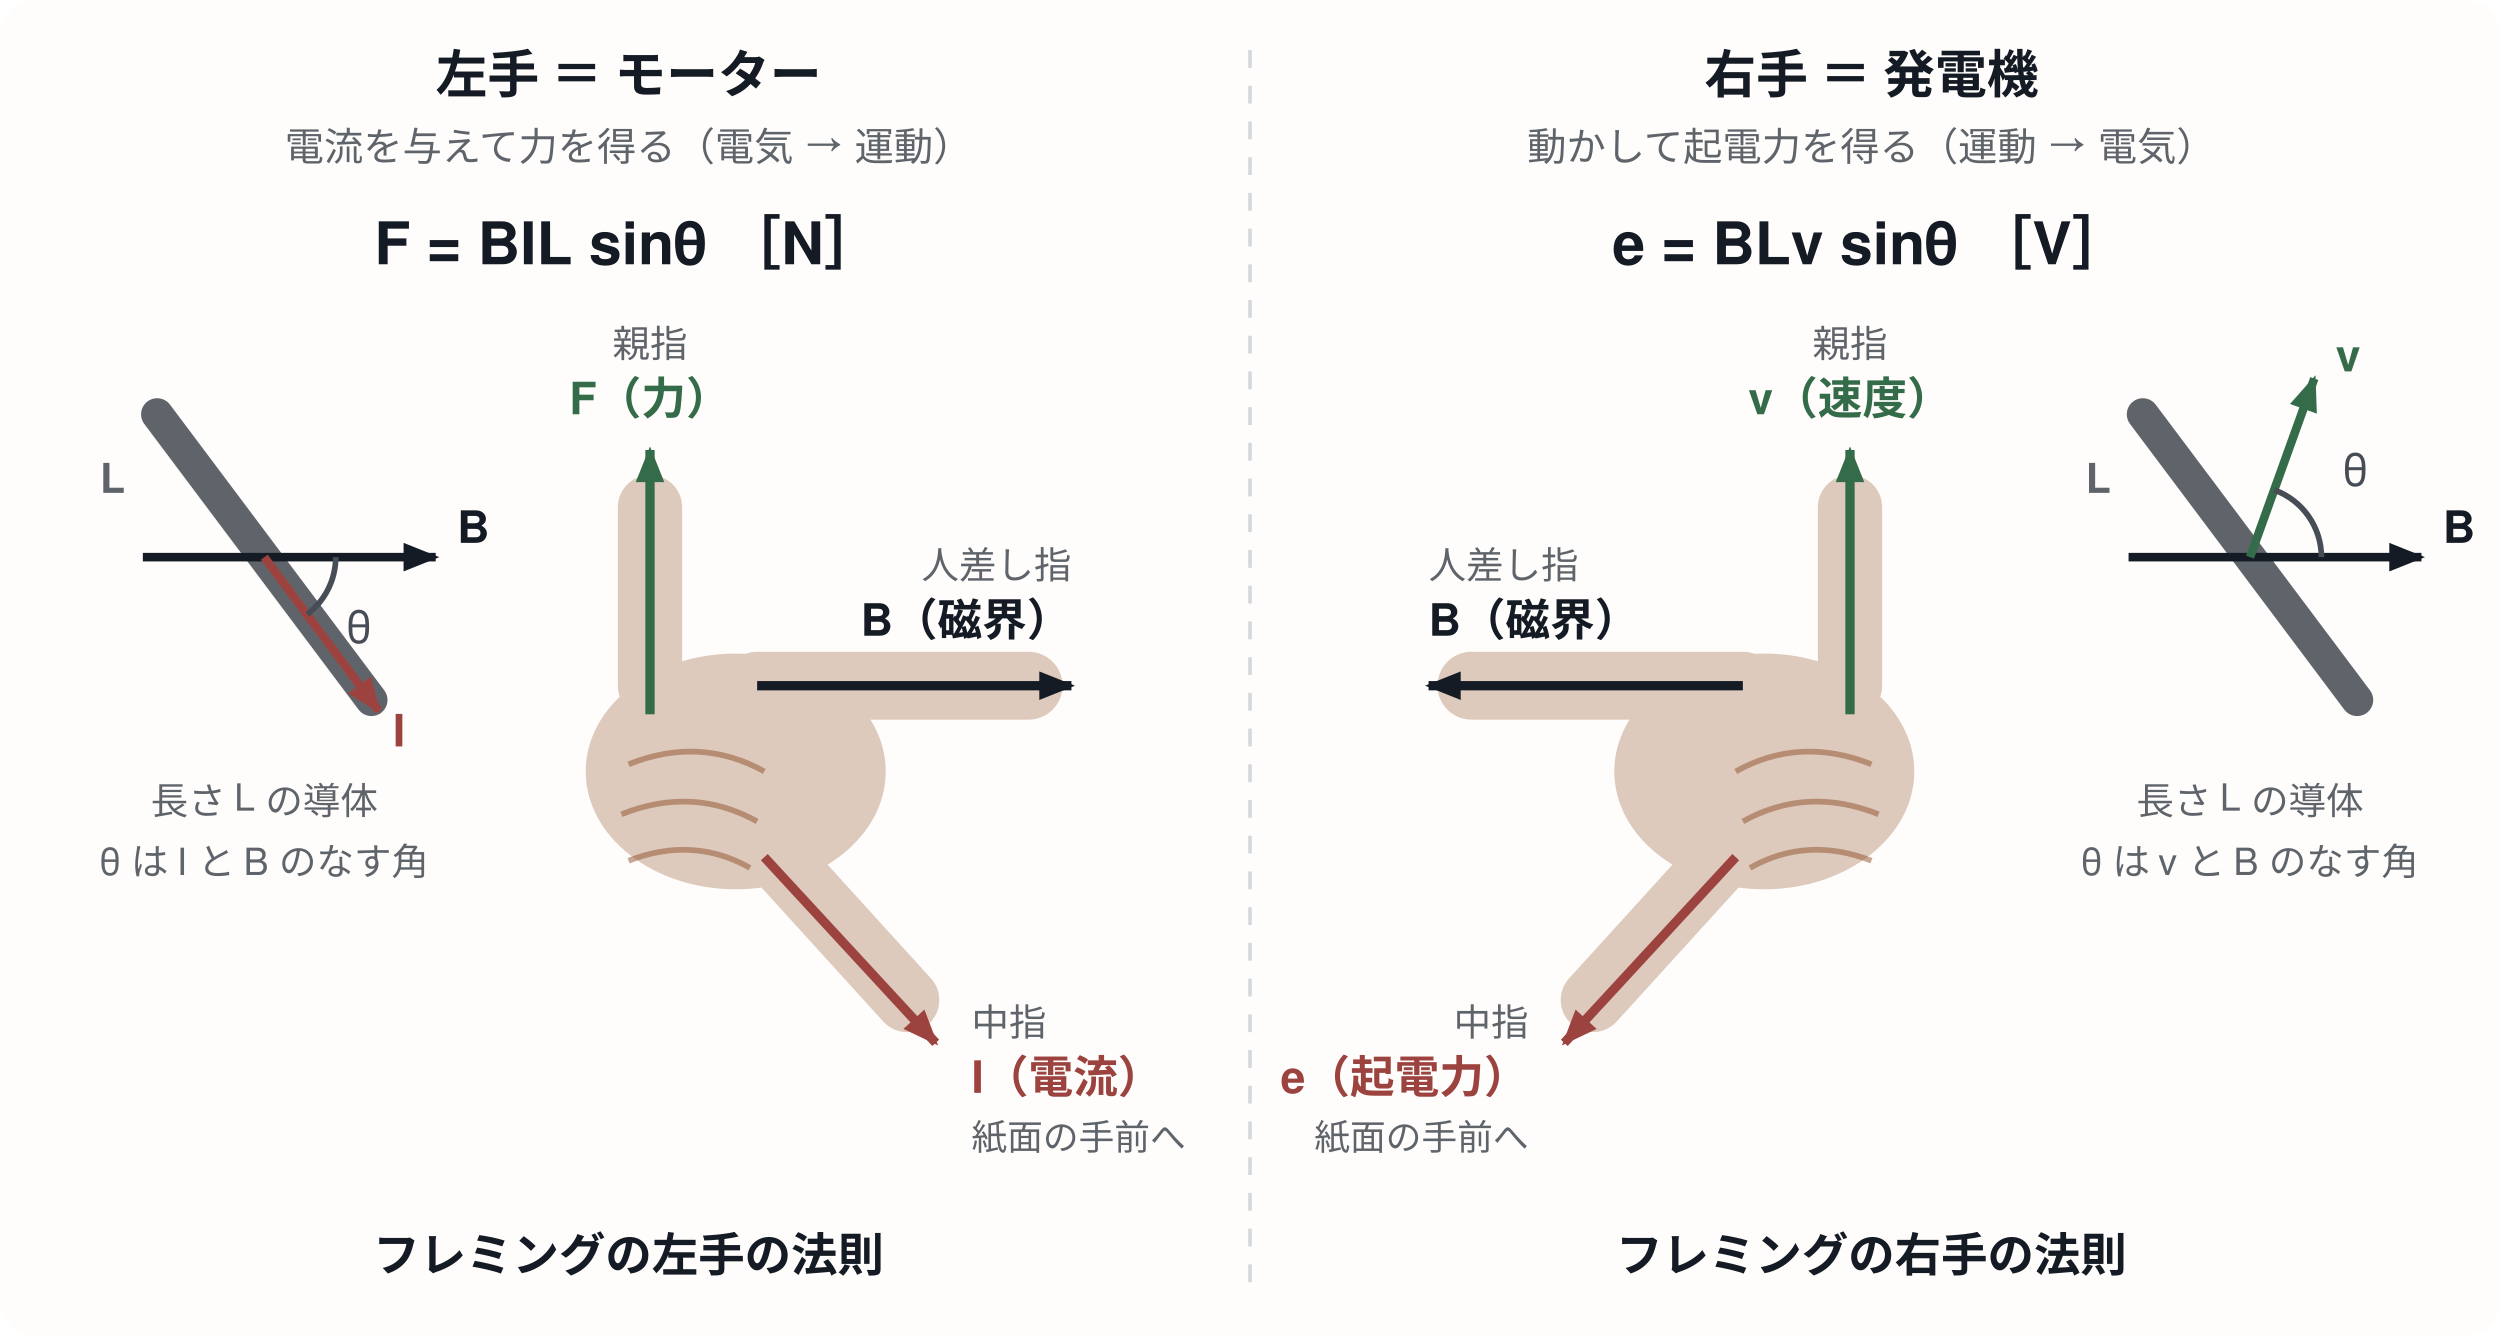
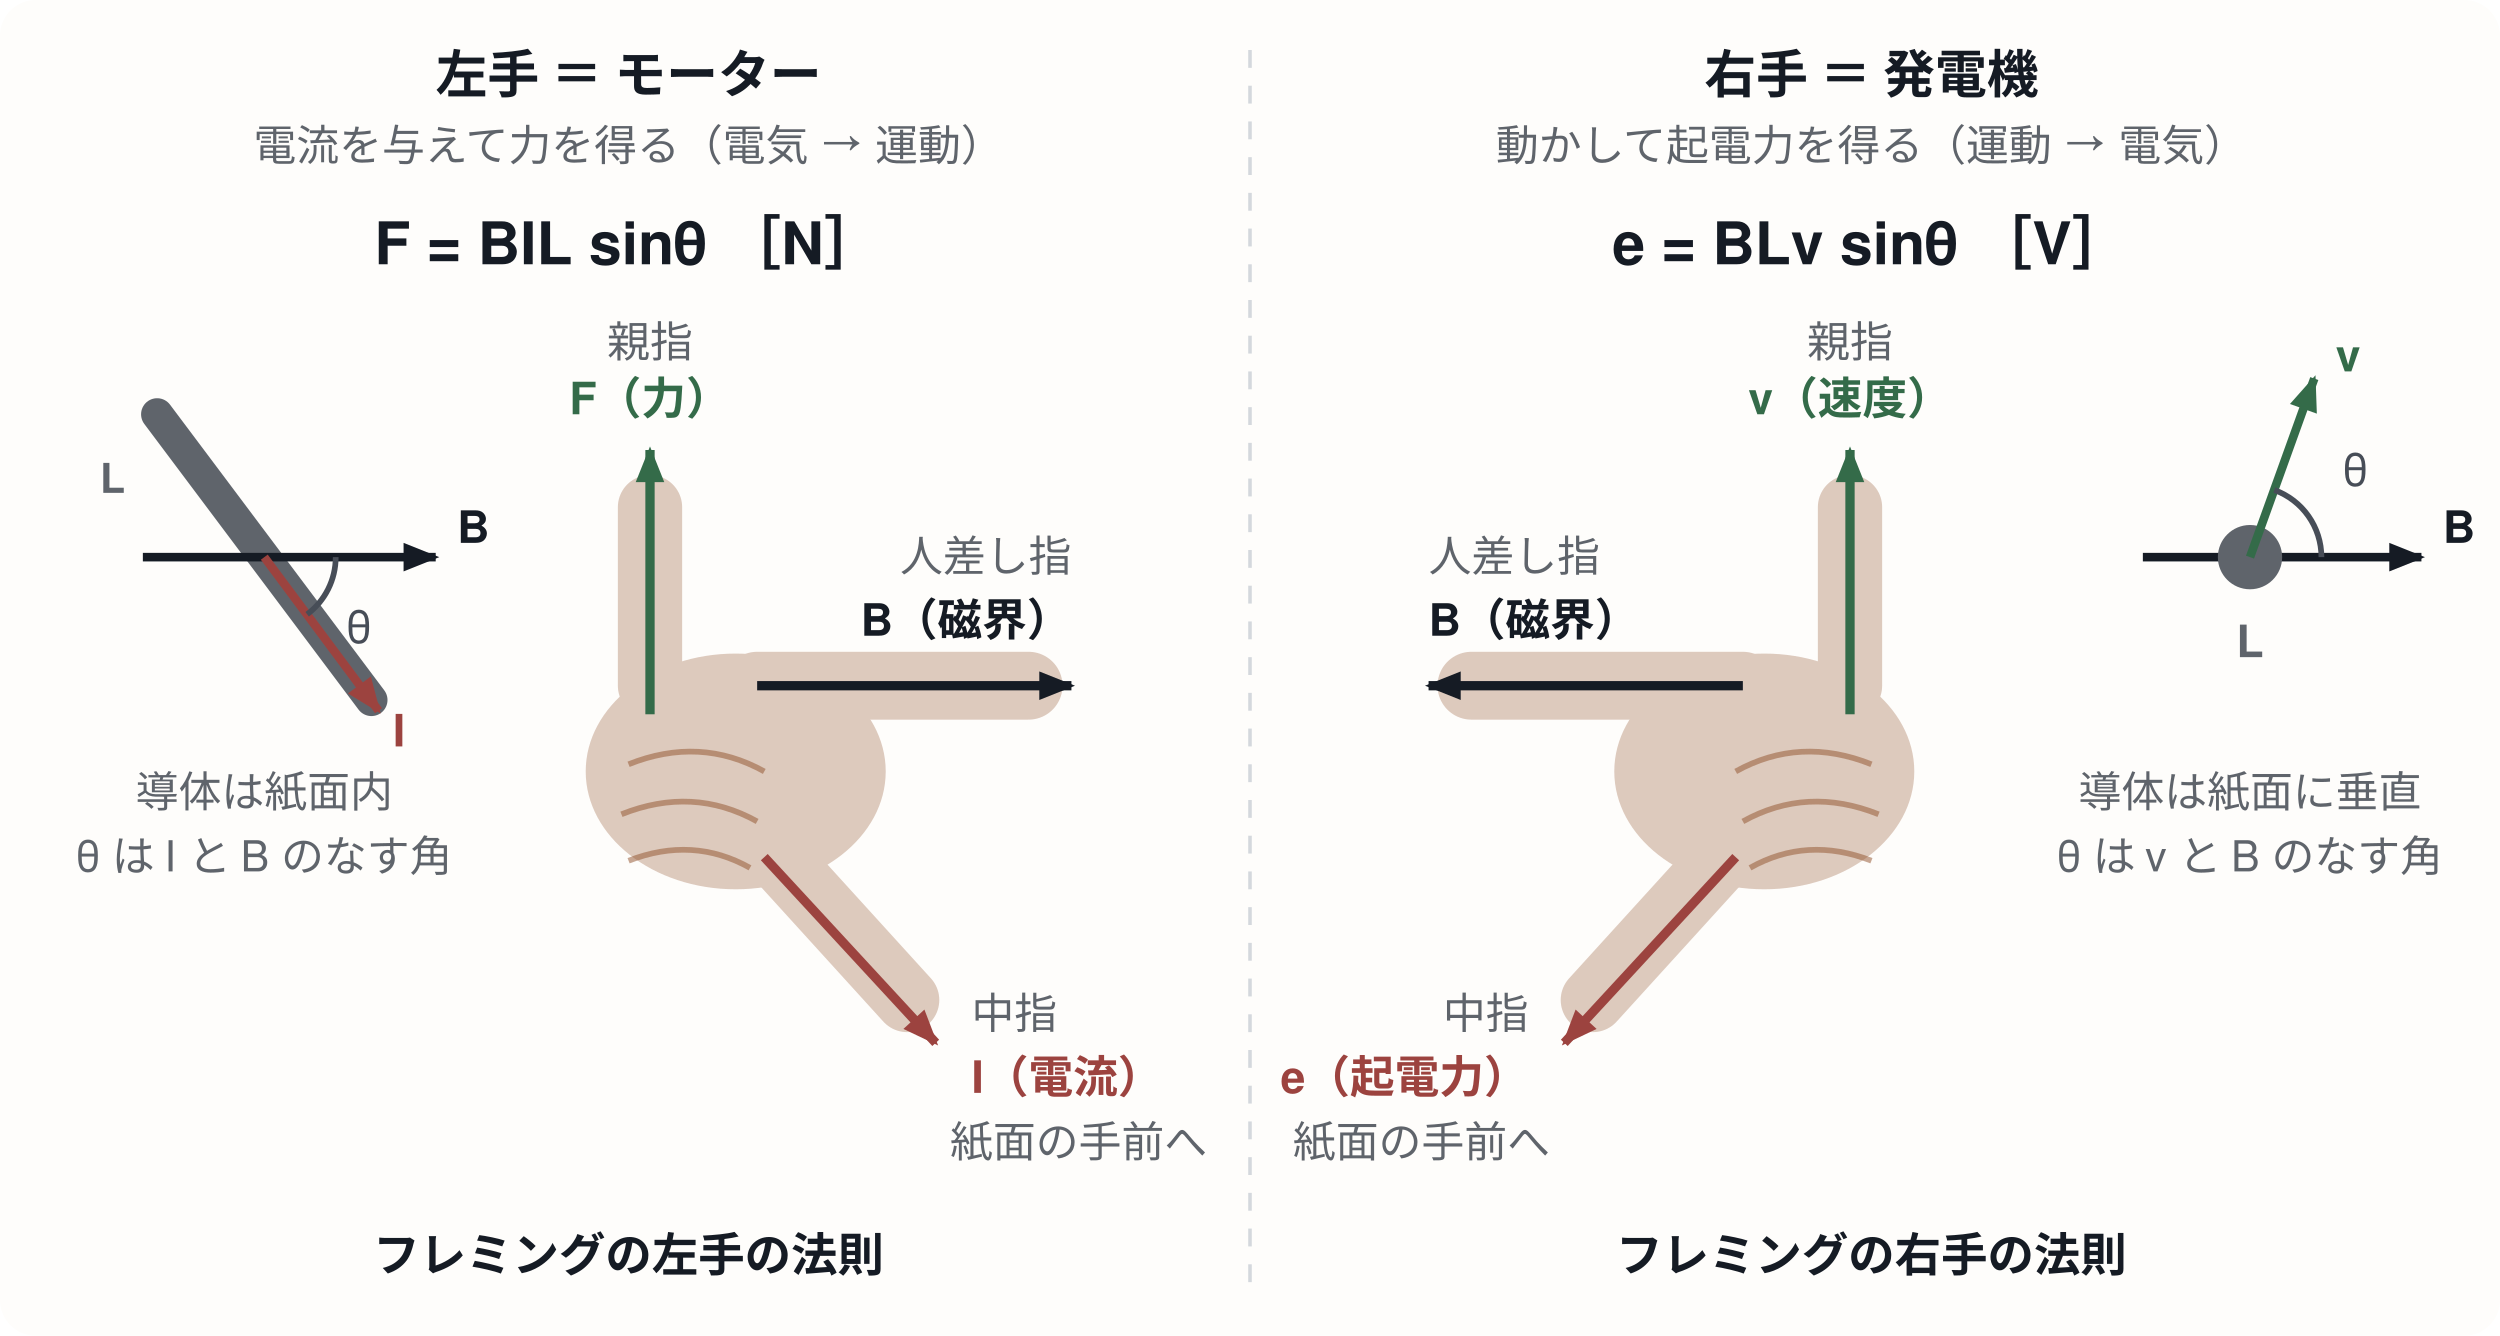
- <svg xmlns="http://www.w3.org/2000/svg" width="700" height="374" viewBox="0 0 700 374" font-family="Noto Sans JP, Hiragino Sans, Yu Gothic, Meiryo, Helvetica, Arial, sans-serif" role="img" aria-label="フレミングの左手の法則と右手の法則を並べた図。左は左手＝モーターで、親指が上を向いて力 F、人差し指が右を向いて磁束密度 B、中指が手前へ向いて電流 I を表し、式は F = BIL sinθ、θ は導体を流れる電流 I と磁束密度 B のなす角。右は右手＝発電機で、親指が上を向いて導体の移動速度 v、人差し指が左を向いて磁束密度 B、中指が手前へ向いて起電力 e を表し、式は e = BLv sinθ、θ は速度 v と磁束密度 B のなす角。両パネルの外側に、磁界の中へ斜めに置かれた長さ L の導体があり、左は電流 I と磁界 B、右は速度 v と磁界 B のなす角に θ が付いている">
+ <svg xmlns="http://www.w3.org/2000/svg" width="700" height="374" viewBox="0 0 700 374" font-family="Noto Sans JP, Hiragino Sans, Yu Gothic, Meiryo, Helvetica, Arial, sans-serif" role="img" aria-label="フレミングの左手の法則と右手の法則を並べた図。左は左手＝モーターで、親指が上を向いて力 F、人差し指が右を向いて磁束密度 B、中指が手前へ向いて電流 I を表し、式は F = BIL sinθ、θ は導体を流れる電流 I と磁束密度 B のなす角。右は右手＝発電機で、親指が上を向いて導体の移動速度 v、人差し指が左を向いて磁束密度 B、中指が手前へ向いて起電力 e を表し、式は e = BLv sinθ、θ は速度 v と磁束密度 B のなす角。両パネルの外側に導体の小図がある。左は紙面内に斜めに置かれた長さ L の導体で、導体に沿う電流 I と磁界 B のなす角に θ が付いている。右は紙面に垂直に置かれた長さ L の導体を断面（灰色の円）で表し、紙面内の速度 v と磁界 B のなす角に θ が付いている">
  <defs>
    <marker id="flem-ok" markerWidth="10" markerHeight="8" refX="9" refY="4" orient="auto" markerUnits="userSpaceOnUse">
      <path d="M0,0 L10,4 L0,8 z" fill="#346b49" />
    </marker>
    <marker id="flem-ink" markerWidth="10" markerHeight="8" refX="9" refY="4" orient="auto" markerUnits="userSpaceOnUse">
      <path d="M0,0 L10,4 L0,8 z" fill="#151b24" />
    </marker>
    <marker id="flem-danger" markerWidth="10" markerHeight="8" refX="9" refY="4" orient="auto" markerUnits="userSpaceOnUse">
      <path d="M0,0 L10,4 L0,8 z" fill="#9c433f" />
    </marker>
  </defs>
  <rect x="0" y="0" width="700" height="374" rx="10" fill="#fefdfb" />
  <line x1="350" y1="14" x2="350" y2="360" stroke="#d4d8dd" stroke-width="1" stroke-dasharray="5 5" />
  <text x="176" y="26" text-anchor="middle" font-size="14.5" font-weight="700" fill="#151b24">左手 ＝ モーター</text>
-   <text x="176" y="45" text-anchor="middle" font-size="11" fill="#5f646b">電流を与えて力を得る（電気 → 運動）</text>
+   <text x="176" y="45" text-anchor="middle" font-size="12" fill="#5f646b">電流を与えて力を得る（電気 → 運動）</text>
  <text x="176" y="74" text-anchor="middle" font-size="16.5" font-weight="700" fill="#151b24">F = BIL sinθ ［N］</text>
  <line x1="44" y1="116" x2="104" y2="196" stroke="#5f646b" stroke-width="9" stroke-linecap="round" />
  <text x="28" y="138" font-size="11.5" font-weight="700" fill="#5f646b">L</text>
  <line x1="40" y1="156" x2="122" y2="156" stroke="#151b24" stroke-width="2.4" marker-end="url(#flem-ink)" />
  <text x="128" y="152" font-size="12.5" font-weight="700" fill="#151b24">B</text>
  <line x1="74" y1="156" x2="106" y2="199" stroke="#9c433f" stroke-width="2.4" marker-end="url(#flem-danger)" />
  <text x="110" y="209" font-size="12.5" font-weight="700" fill="#9c433f">I</text>
  <path d="M 94 156 A 20 20 0 0 1 86 172" fill="none" stroke="#474d57" stroke-width="1.6" />
  <text x="97" y="180" font-size="12.5" fill="#474d57">θ</text>
-   <text x="74" y="228" text-anchor="middle" font-size="10.5" fill="#5f646b">長さ L の導体</text>
-   <text x="74" y="245" text-anchor="middle" font-size="10.5" fill="#5f646b">θ は I と B のなす角</text>
+   <text x="74" y="226" text-anchor="middle" font-size="12" fill="#5f646b">導体は紙面内</text>
+   <text x="74" y="244" text-anchor="middle" font-size="12" fill="#5f646b">θ は I と B のなす角</text>
  <g opacity="0.3">
    <ellipse cx="206" cy="216" rx="42" ry="33" fill="#90502a" />
    <line x1="182" y1="192" x2="182" y2="142" stroke="#90502a" stroke-width="18" stroke-linecap="round" />
    <line x1="212" y1="192" x2="288" y2="192" stroke="#90502a" stroke-width="19" stroke-linecap="round" />
    <line x1="214" y1="236" x2="254" y2="280" stroke="#90502a" stroke-width="18" stroke-linecap="round" />
  </g>
  <g fill="none" stroke="#90502a" stroke-width="1.6" opacity="0.5">
    <path d="M 176 214 Q 196 206 214 216" />
    <path d="M 174 228 Q 194 220 212 230" />
    <path d="M 176 241 Q 194 234 210 243" />
  </g>
  <line x1="182" y1="200" x2="182" y2="126" stroke="#346b49" stroke-width="2.6" marker-end="url(#flem-ok)" />
-   <text x="182" y="100" text-anchor="middle" font-size="10.5" fill="#5f646b">親指</text>
+   <text x="182" y="100" text-anchor="middle" font-size="12" fill="#5f646b">親指</text>
  <text x="182" y="116" text-anchor="middle" font-size="12.5" font-weight="700" fill="#346b49">F（力）</text>
  <line x1="212" y1="192" x2="300" y2="192" stroke="#151b24" stroke-width="2.6" marker-end="url(#flem-ink)" />
-   <text x="300" y="162" text-anchor="end" font-size="10.5" fill="#5f646b">人差し指</text>
+   <text x="300" y="160" text-anchor="end" font-size="12" fill="#5f646b">人差し指</text>
  <text x="300" y="178" text-anchor="end" font-size="12.5" font-weight="700" fill="#151b24">B（磁界）</text>
  <line x1="214" y1="240" x2="262" y2="292" stroke="#9c433f" stroke-width="2.6" marker-end="url(#flem-danger)" />
-   <text x="272" y="290" font-size="10.5" fill="#5f646b">中指</text>
+   <text x="272" y="288" font-size="12" fill="#5f646b">中指</text>
  <text x="272" y="306" font-size="12.5" font-weight="700" fill="#9c433f">I（電流）</text>
-   <text x="272" y="322" font-size="10" fill="#5f646b">紙面の手前へ</text>
+   <text x="266" y="324" font-size="12" fill="#5f646b">紙面の手前へ</text>
  <text x="176" y="356" text-anchor="middle" font-size="13" font-weight="700" fill="#151b24">フレミングの左手の法則</text>
  <text x="524" y="26" text-anchor="middle" font-size="14.5" font-weight="700" fill="#151b24">右手 ＝ 発電機</text>
-   <text x="524" y="45" text-anchor="middle" font-size="11" fill="#5f646b">動かして起電力を得る（運動 → 電気）</text>
+   <text x="524" y="45" text-anchor="middle" font-size="12" fill="#5f646b">動かして起電力を得る（運動 → 電気）</text>
  <text x="524" y="74" text-anchor="middle" font-size="16.5" font-weight="700" fill="#151b24">e = BLv sinθ ［V］</text>
-   <line x1="600" y1="116" x2="660" y2="196" stroke="#5f646b" stroke-width="9" stroke-linecap="round" />
-   <text x="584" y="138" font-size="11.5" font-weight="700" fill="#5f646b">L</text>
-   <line x1="596" y1="156" x2="678" y2="156" stroke="#151b24" stroke-width="2.4" marker-end="url(#flem-ink)" />
+   <line x1="600" y1="156" x2="678" y2="156" stroke="#151b24" stroke-width="2.4" marker-end="url(#flem-ink)" />
+   <circle cx="630" cy="156" r="9" fill="#5f646b" />
+   <text x="630" y="184" text-anchor="middle" font-size="12.5" font-weight="700" fill="#5f646b">L</text>
  <text x="684" y="152" font-size="12.5" font-weight="700" fill="#151b24">B</text>
  <line x1="630" y1="156" x2="648" y2="106" stroke="#346b49" stroke-width="2.4" marker-end="url(#flem-ok)" />
  <text x="654" y="104" font-size="12.5" font-weight="700" fill="#346b49">v</text>
  <path d="M 650 156 A 20 20 0 0 0 636.8 137.2" fill="none" stroke="#474d57" stroke-width="1.6" />
  <text x="656" y="136" font-size="12.5" fill="#474d57">θ</text>
-   <text x="630" y="228" text-anchor="middle" font-size="10.5" fill="#5f646b">長さ L の導体</text>
-   <text x="630" y="245" text-anchor="middle" font-size="10.5" fill="#5f646b">θ は v と B のなす角</text>
+   <text x="630" y="226" text-anchor="middle" font-size="12" fill="#5f646b">導体は紙面に垂直</text>
+   <text x="630" y="244" text-anchor="middle" font-size="12" fill="#5f646b">θ は v と B のなす角</text>
  <g opacity="0.3">
    <ellipse cx="494" cy="216" rx="42" ry="33" fill="#90502a" />
    <line x1="518" y1="192" x2="518" y2="142" stroke="#90502a" stroke-width="18" stroke-linecap="round" />
    <line x1="488" y1="192" x2="412" y2="192" stroke="#90502a" stroke-width="19" stroke-linecap="round" />
    <line x1="486" y1="236" x2="446" y2="280" stroke="#90502a" stroke-width="18" stroke-linecap="round" />
  </g>
  <g fill="none" stroke="#90502a" stroke-width="1.6" opacity="0.5">
    <path d="M 524 214 Q 504 206 486 216" />
    <path d="M 526 228 Q 506 220 488 230" />
    <path d="M 524 241 Q 506 234 490 243" />
  </g>
  <line x1="518" y1="200" x2="518" y2="126" stroke="#346b49" stroke-width="2.6" marker-end="url(#flem-ok)" />
-   <text x="518" y="100" text-anchor="middle" font-size="10.5" fill="#5f646b">親指</text>
+   <text x="518" y="100" text-anchor="middle" font-size="12" fill="#5f646b">親指</text>
  <text x="518" y="116" text-anchor="middle" font-size="12.5" font-weight="700" fill="#346b49">v（速度）</text>
  <line x1="488" y1="192" x2="400" y2="192" stroke="#151b24" stroke-width="2.6" marker-end="url(#flem-ink)" />
-   <text x="400" y="162" font-size="10.5" fill="#5f646b">人差し指</text>
+   <text x="400" y="160" font-size="12" fill="#5f646b">人差し指</text>
  <text x="400" y="178" font-size="12.5" font-weight="700" fill="#151b24">B（磁界）</text>
  <line x1="486" y1="240" x2="438" y2="292" stroke="#9c433f" stroke-width="2.6" marker-end="url(#flem-danger)" />
-   <text x="428" y="290" text-anchor="end" font-size="10.5" fill="#5f646b">中指</text>
+   <text x="428" y="288" text-anchor="end" font-size="12" fill="#5f646b">中指</text>
  <text x="428" y="306" text-anchor="end" font-size="12.5" font-weight="700" fill="#9c433f">e（起電力）</text>
-   <text x="428" y="322" text-anchor="end" font-size="10" fill="#5f646b">紙面の手前へ</text>
+   <text x="434" y="324" text-anchor="end" font-size="12" fill="#5f646b">紙面の手前へ</text>
  <text x="524" y="356" text-anchor="middle" font-size="13" font-weight="700" fill="#151b24">フレミングの右手の法則</text>
</svg>
